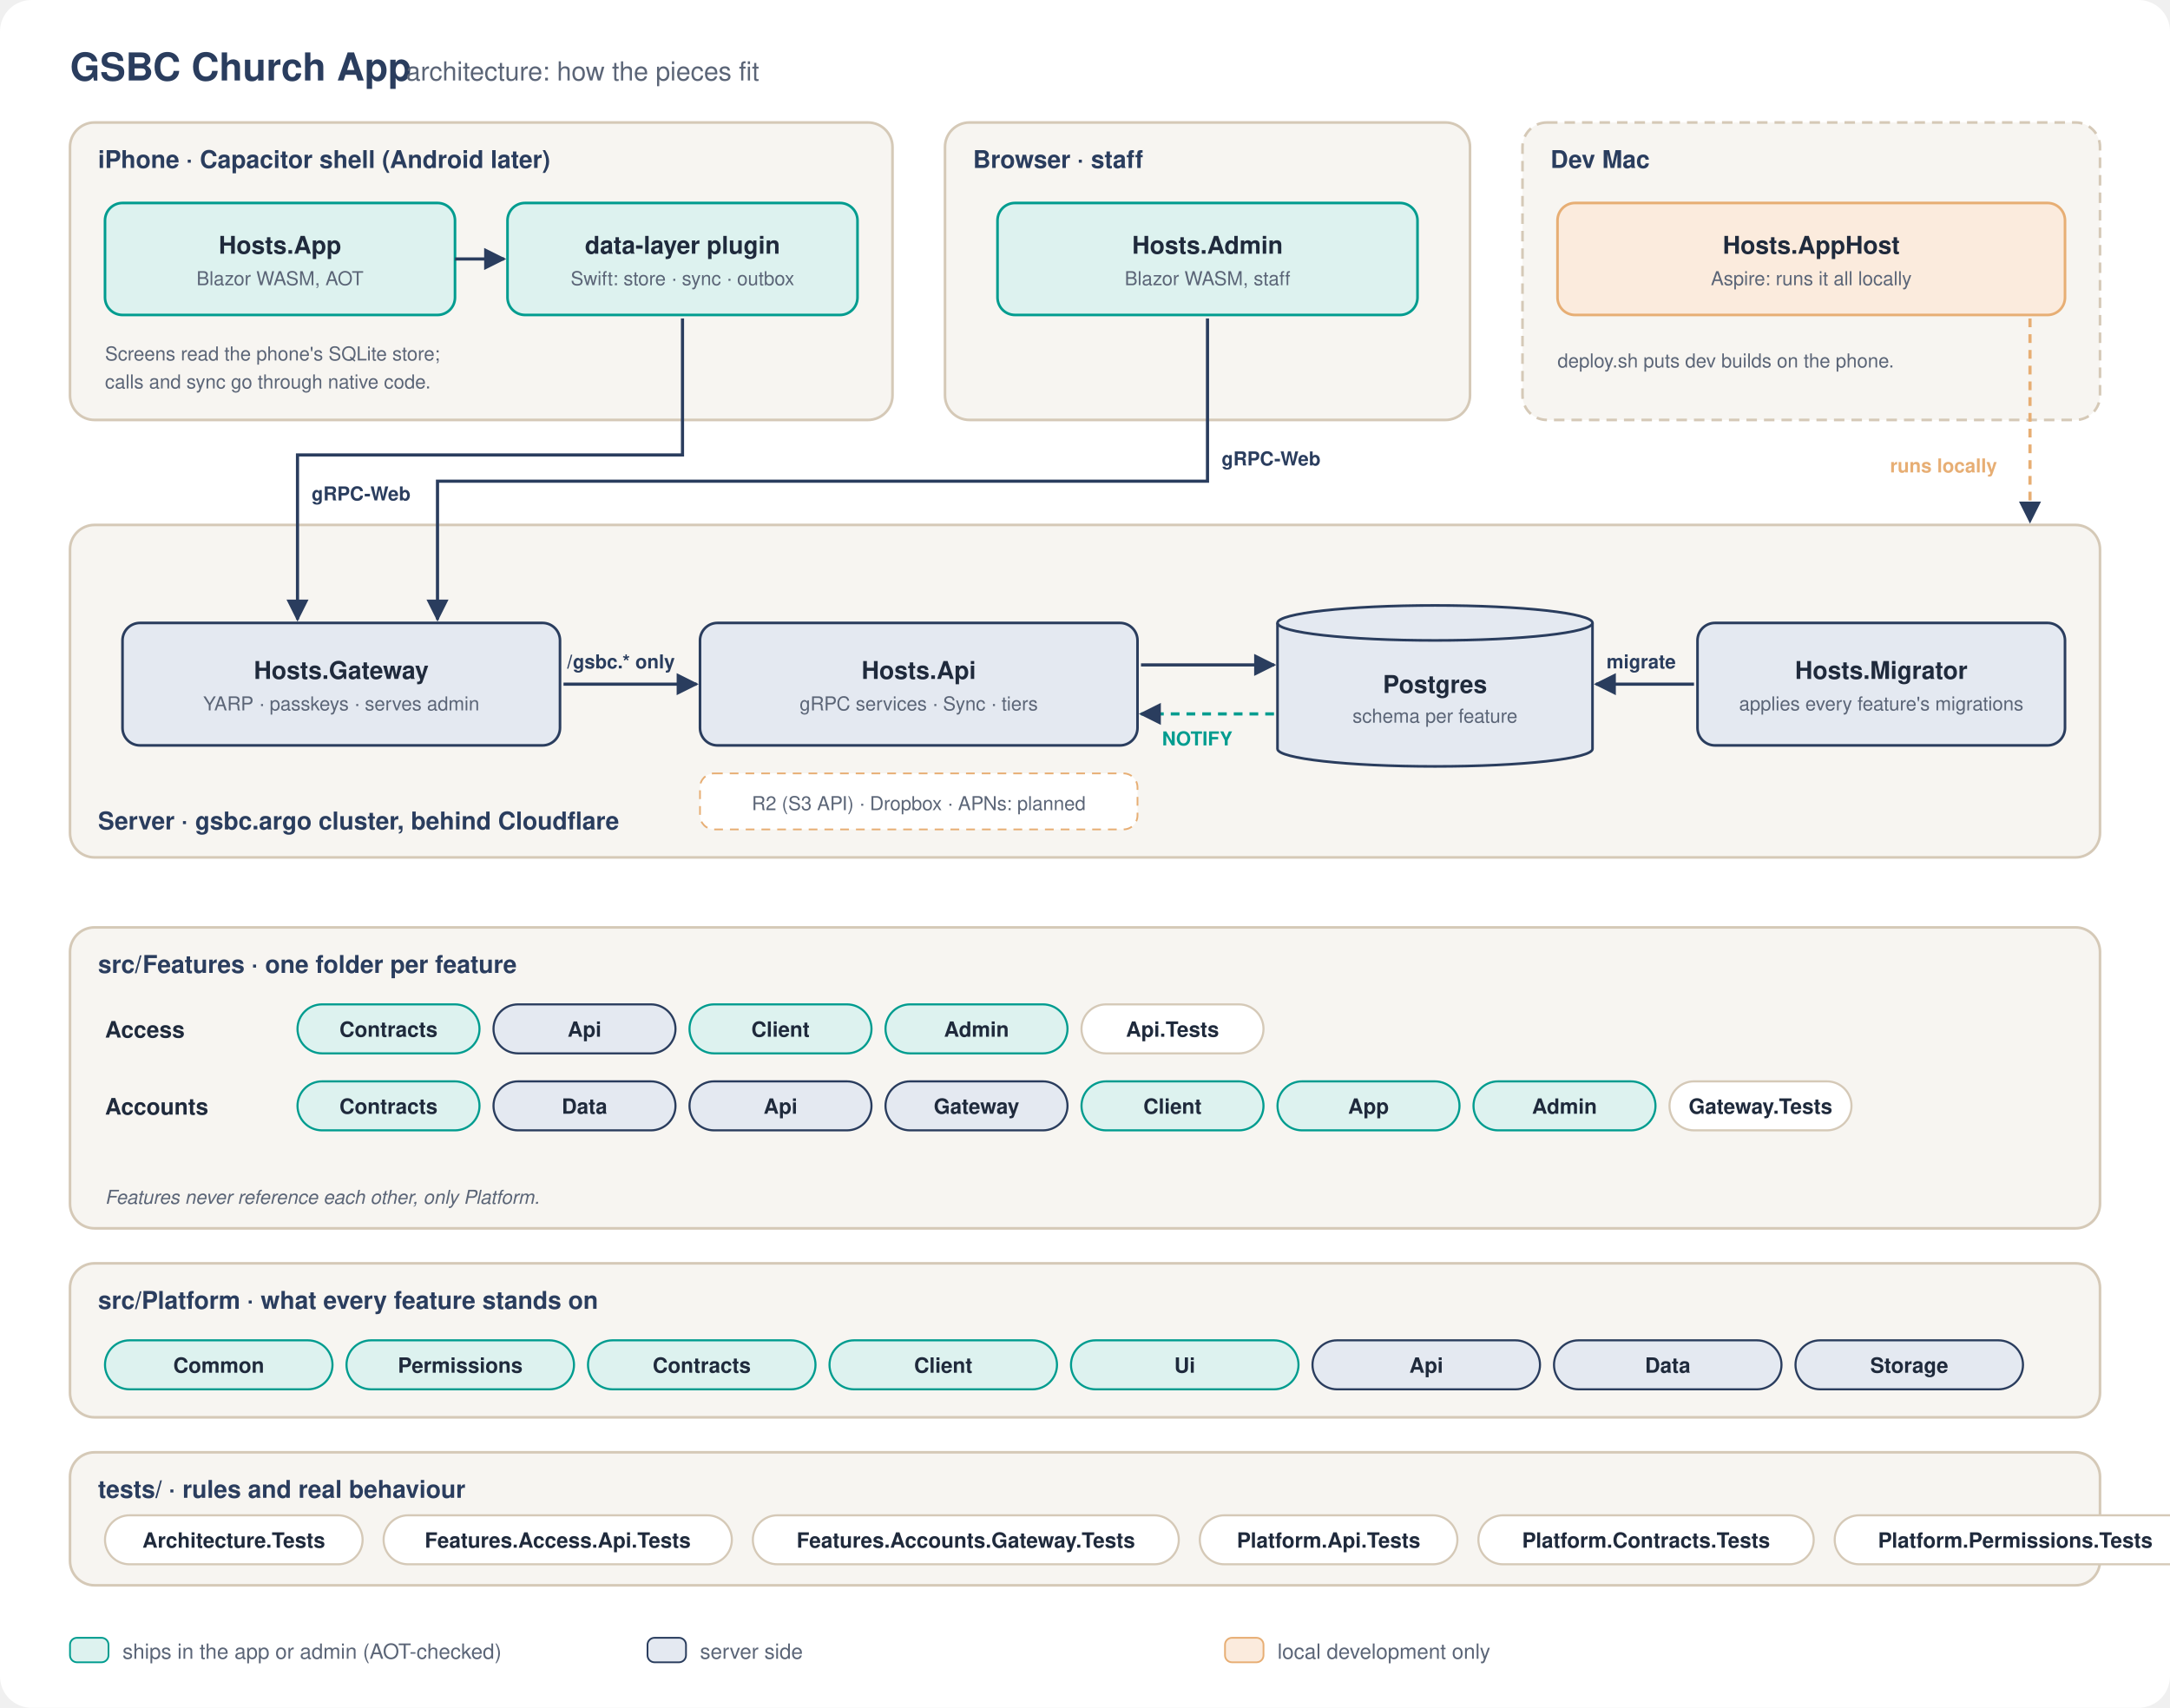
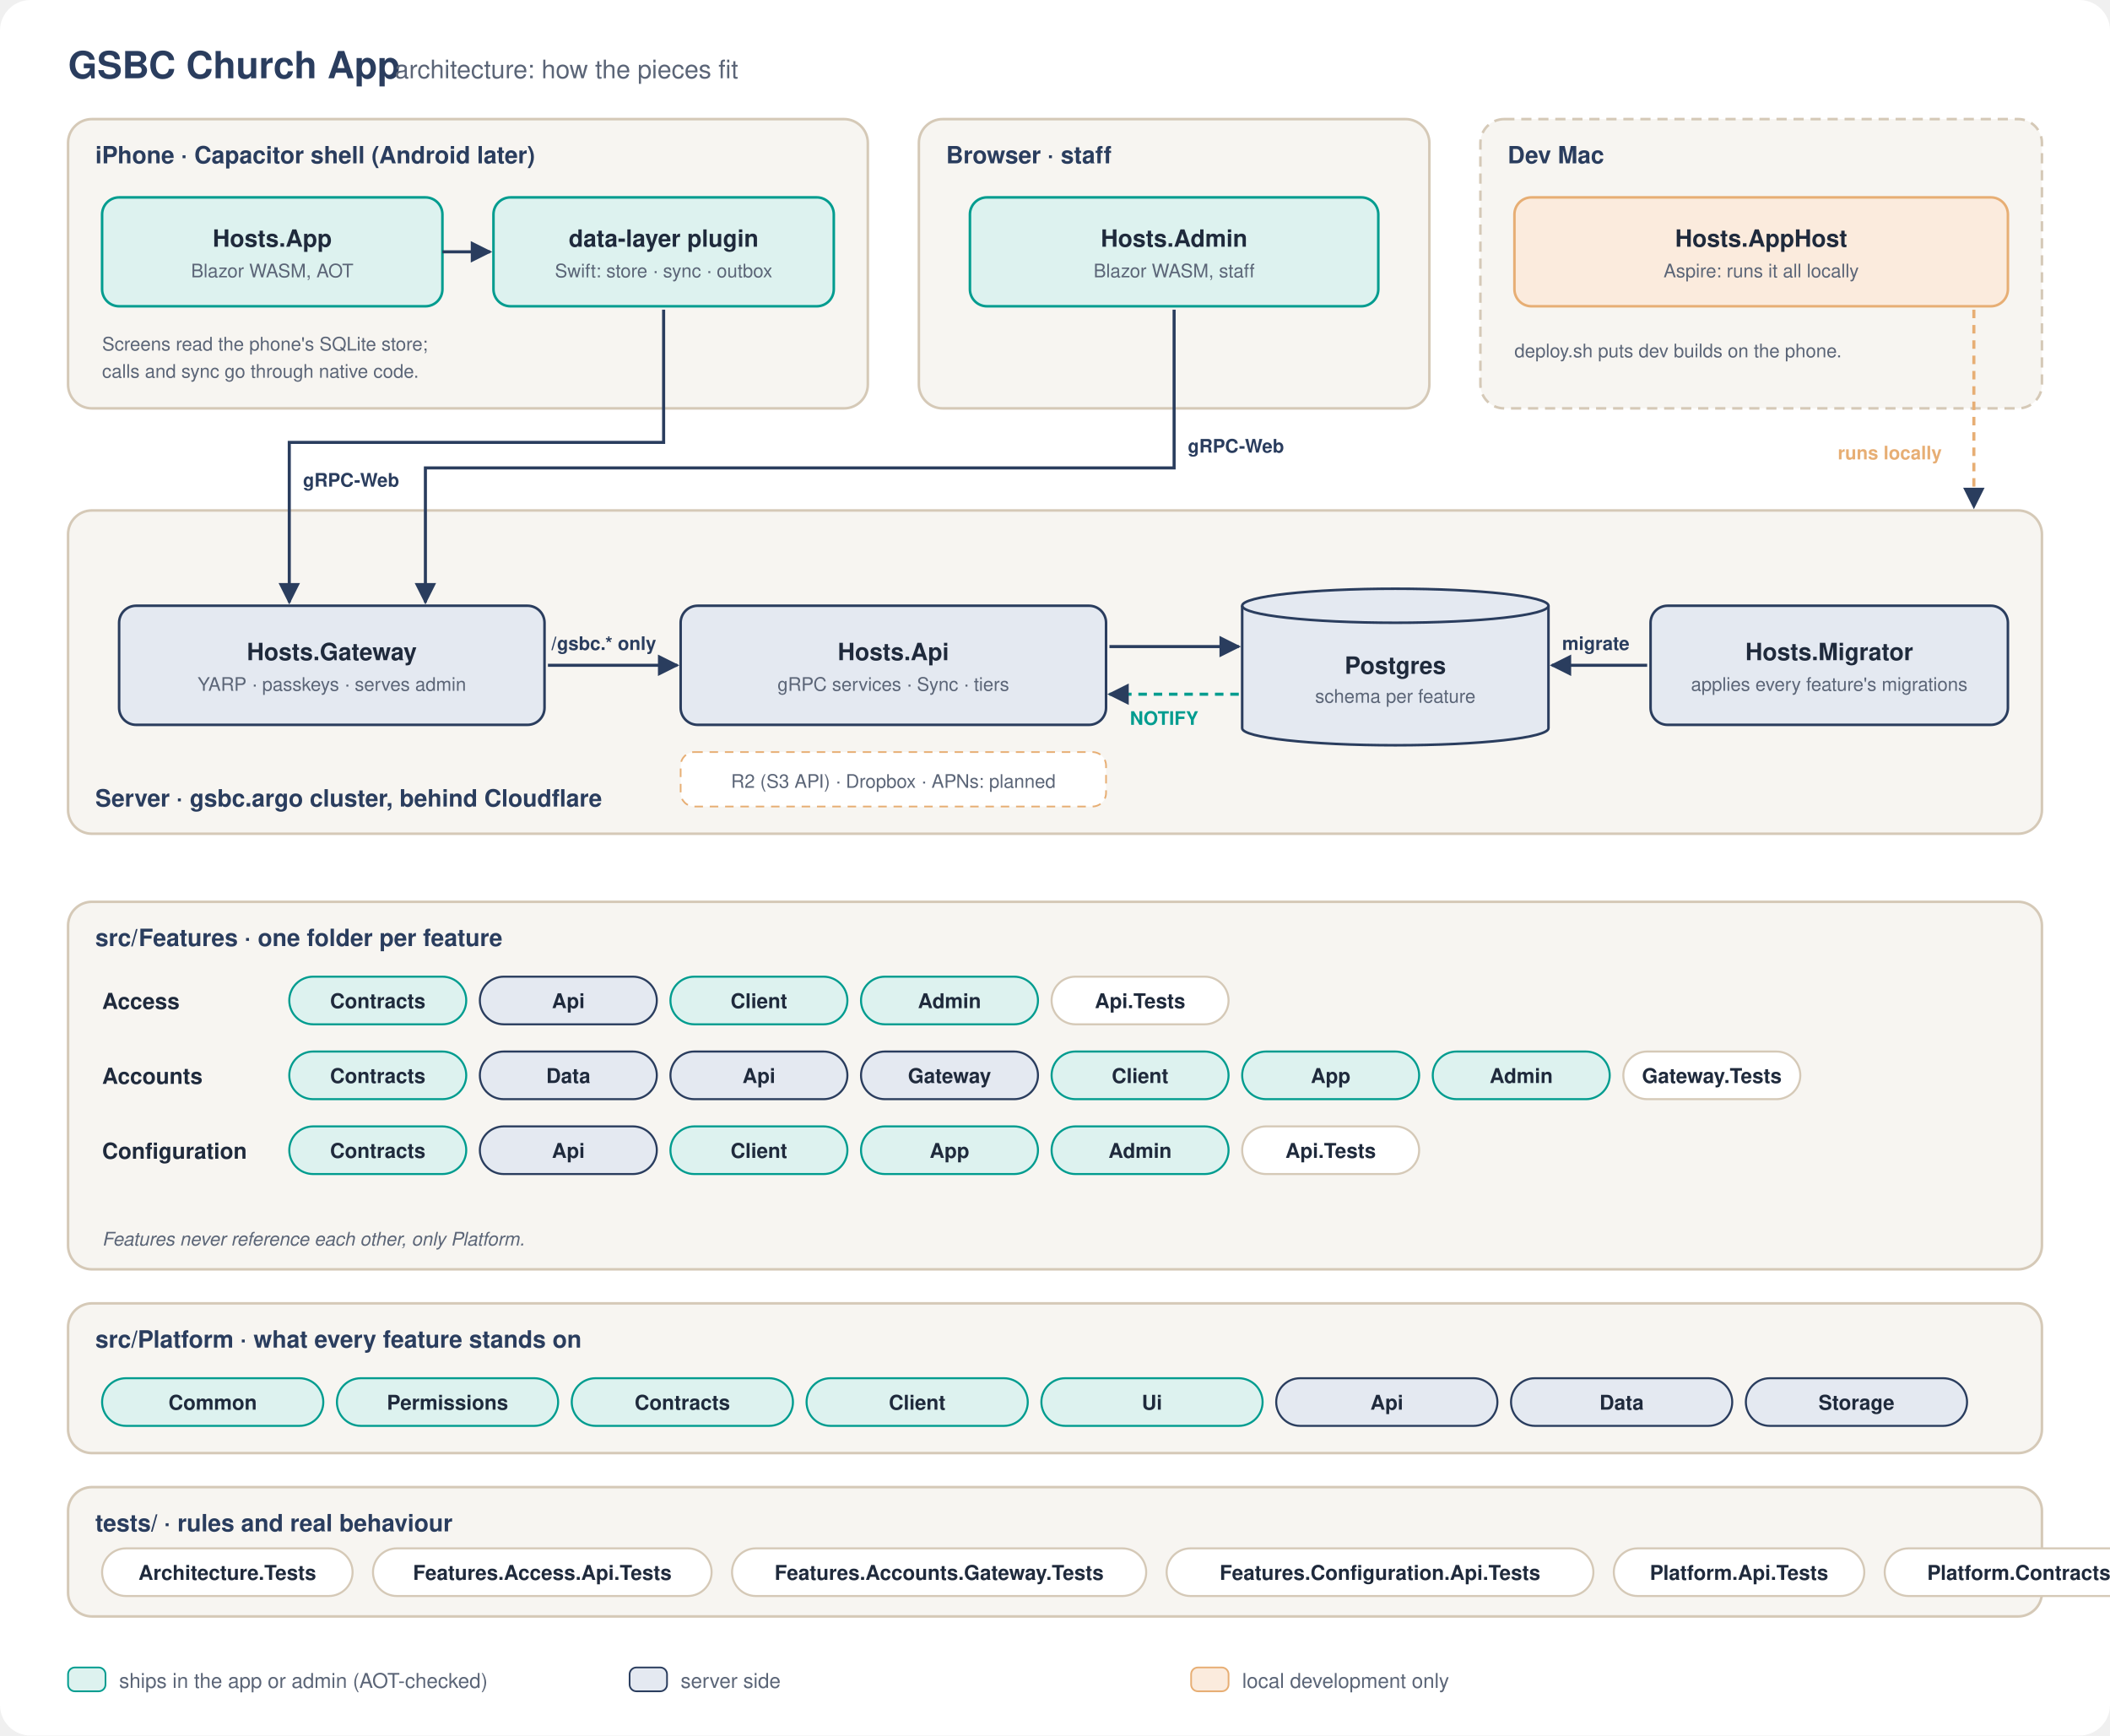
- <svg xmlns="http://www.w3.org/2000/svg" viewBox="0 0 1240 976" width="1240" height="976" font-family="Montserrat, -apple-system, 'Segoe UI', Helvetica, Arial, sans-serif" role="img" aria-label="GSBC Church App architecture">
+ <svg xmlns="http://www.w3.org/2000/svg" viewBox="0 0 1240 1020" width="1240" height="1020" font-family="Montserrat, -apple-system, 'Segoe UI', Helvetica, Arial, sans-serif" role="img" aria-label="GSBC Church App architecture">
  <defs>
    <marker id="arrow" viewBox="0 0 10 10" refX="9" refY="5" markerWidth="7" markerHeight="7" orient="auto-start-reverse">
      <path d="M0,0 L10,5 L0,10 z" fill="#2A3D5E" />
    </marker>
  </defs>
-   <rect width="1240" height="976" rx="18" fill="#FFFFFF" />
+   <rect width="1240" height="1020" rx="18" fill="#FFFFFF" />
  <text x="40" y="46" font-size="22" font-weight="700" fill="#2A3D5E" text-anchor="start">GSBC Church App</text>
  <text x="232" y="46" font-size="15" font-weight="400" fill="#5B6577" text-anchor="start">architecture: how the pieces fit</text>
  <rect x="40" y="70" width="470" height="170" rx="14" fill="#F7F5F1" stroke="#D5C9B7" stroke-width="1.5" />
  <text x="56" y="96" font-size="14" font-weight="700" fill="#2A3D5E" text-anchor="start">iPhone · Capacitor shell (Android later)</text>
  <g data-project="GSBC.ChurchApp.Hosts.App">
    <rect x="60" y="116" width="200" height="64" rx="10" fill="#DDF2EF" stroke="#009C8F" stroke-width="1.5" />
    <text x="160.0" y="145.0" font-size="14" font-weight="700" fill="#1F2A3C" text-anchor="middle">Hosts.App</text>
    <text x="160.0" y="163.0" font-size="11" font-weight="400" fill="#5B6577" text-anchor="middle">Blazor WASM, AOT</text>
  </g>
  <g>
    <rect x="290" y="116" width="200" height="64" rx="10" fill="#DDF2EF" stroke="#009C8F" stroke-width="1.5" />
    <text x="390.0" y="145.0" font-size="14" font-weight="700" fill="#1F2A3C" text-anchor="middle">data-layer plugin</text>
    <text x="390.0" y="163.0" font-size="11" font-weight="400" fill="#5B6577" text-anchor="middle">Swift: store · sync · outbox</text>
  </g>
  <path d="M260,148 L288,148" fill="none" stroke="#2A3D5E" stroke-width="1.8" marker-end="url(#arrow)" />
  <text x="60" y="206" font-size="11" font-weight="400" fill="#5B6577" text-anchor="start">Screens read the phone's SQLite store;</text>
  <text x="60" y="222" font-size="11" font-weight="400" fill="#5B6577" text-anchor="start">calls and sync go through native code.</text>
  <rect x="540" y="70" width="300" height="170" rx="14" fill="#F7F5F1" stroke="#D5C9B7" stroke-width="1.5" />
  <text x="556" y="96" font-size="14" font-weight="700" fill="#2A3D5E" text-anchor="start">Browser · staff</text>
  <g data-project="GSBC.ChurchApp.Hosts.Admin">
    <rect x="570" y="116" width="240" height="64" rx="10" fill="#DDF2EF" stroke="#009C8F" stroke-width="1.5" />
    <text x="690.0" y="145.0" font-size="14" font-weight="700" fill="#1F2A3C" text-anchor="middle">Hosts.Admin</text>
    <text x="690.0" y="163.0" font-size="11" font-weight="400" fill="#5B6577" text-anchor="middle">Blazor WASM, staff</text>
  </g>
  <rect x="870" y="70" width="330" height="170" rx="14" fill="#F7F5F1" stroke="#D5C9B7" stroke-width="1.5" stroke-dasharray="6 4" />
  <text x="886" y="96" font-size="14" font-weight="700" fill="#2A3D5E" text-anchor="start">Dev Mac</text>
  <g data-project="GSBC.ChurchApp.Hosts.AppHost">
    <rect x="890" y="116" width="290" height="64" rx="10" fill="#FBEBDD" stroke="#E7AE74" stroke-width="1.5" />
    <text x="1035.0" y="145.0" font-size="14" font-weight="700" fill="#1F2A3C" text-anchor="middle">Hosts.AppHost</text>
    <text x="1035.0" y="163.0" font-size="11" font-weight="400" fill="#5B6577" text-anchor="middle">Aspire: runs it all locally</text>
  </g>
  <text x="890" y="210" font-size="11" font-weight="400" fill="#5B6577" text-anchor="start">deploy.sh puts dev builds on the phone.</text>
  <rect x="40" y="300" width="1160" height="190" rx="14" fill="#F7F5F1" stroke="#D5C9B7" stroke-width="1.5" />
  <text x="56" y="474" font-size="14" font-weight="700" fill="#2A3D5E" text-anchor="start">Server · gsbc.argo cluster, behind Cloudflare</text>
  <g data-project="GSBC.ChurchApp.Hosts.Gateway">
    <rect x="70" y="356" width="250" height="70" rx="10" fill="#E4E9F1" stroke="#2A3D5E" stroke-width="1.5" />
    <text x="195.0" y="388.0" font-size="14" font-weight="700" fill="#1F2A3C" text-anchor="middle">Hosts.Gateway</text>
    <text x="195.0" y="406.0" font-size="11" font-weight="400" fill="#5B6577" text-anchor="middle">YARP · passkeys · serves admin</text>
  </g>
  <g data-project="GSBC.ChurchApp.Hosts.Api">
    <rect x="400" y="356" width="250" height="70" rx="10" fill="#E4E9F1" stroke="#2A3D5E" stroke-width="1.5" />
    <text x="525.0" y="388.0" font-size="14" font-weight="700" fill="#1F2A3C" text-anchor="middle">Hosts.Api</text>
    <text x="525.0" y="406.0" font-size="11" font-weight="400" fill="#5B6577" text-anchor="middle">gRPC services · Sync · tiers</text>
  </g>
  <path d="M730,356 a90.0,10 0 0,1 180,0 v72 a90.0,10 0 0,1 -180,0 z" fill="#E4E9F1" stroke="#2A3D5E" stroke-width="1.5" />
  <path d="M730,356 a90.0,10 0 0,0 180,0" fill="none" stroke="#2A3D5E" stroke-width="1.5" />
  <text x="820.0" y="396.0" font-size="14" font-weight="700" fill="#1F2A3C" text-anchor="middle">Postgres</text>
  <text x="820.0" y="413.0" font-size="11" font-weight="400" fill="#5B6577" text-anchor="middle">schema per feature</text>
  <g data-project="GSBC.ChurchApp.Hosts.Migrator">
    <rect x="970" y="356" width="210" height="70" rx="10" fill="#E4E9F1" stroke="#2A3D5E" stroke-width="1.5" />
    <text x="1075.0" y="388.0" font-size="14" font-weight="700" fill="#1F2A3C" text-anchor="middle">Hosts.Migrator</text>
    <text x="1075.0" y="406.0" font-size="11" font-weight="400" fill="#5B6577" text-anchor="middle">applies every feature's migrations</text>
  </g>
  <rect x="400" y="442" width="250" height="32" rx="8" fill="#FFFFFF" stroke="#E7AE74" stroke-dasharray="5 4" />
  <text x="525" y="463" font-size="11" font-weight="400" fill="#5B6577" text-anchor="middle">R2 (S3 API) · Dropbox · APNs: planned</text>
  <path d="M390,182 L390,260 L170,260 L170,354" fill="none" stroke="#2A3D5E" stroke-width="1.8" marker-end="url(#arrow)" />
  <text x="178" y="286" font-size="11" font-weight="600" fill="#2A3D5E" text-anchor="start">gRPC-Web</text>
  <path d="M690,182 L690,275 L250,275 L250,354" fill="none" stroke="#2A3D5E" stroke-width="1.8" marker-end="url(#arrow)" />
  <text x="698" y="266" font-size="11" font-weight="600" fill="#2A3D5E" text-anchor="start">gRPC-Web</text>
  <path d="M322,391 L398,391" fill="none" stroke="#2A3D5E" stroke-width="1.8" marker-end="url(#arrow)" />
  <text x="324" y="382" font-size="11" font-weight="600" fill="#2A3D5E" text-anchor="start">/gsbc.* only</text>
  <path d="M652,380 L728,380" fill="none" stroke="#2A3D5E" stroke-width="1.8" marker-end="url(#arrow)" />
  <path d="M728,408 L652,408" fill="none" stroke="#009C8F" stroke-width="1.8" stroke-dasharray="5 4" marker-end="url(#arrow)" />
  <text x="664" y="426" font-size="11" font-weight="600" fill="#009C8F" text-anchor="start">NOTIFY</text>
  <path d="M968,391 L912,391" fill="none" stroke="#2A3D5E" stroke-width="1.8" marker-end="url(#arrow)" />
  <text x="918" y="382" font-size="11" font-weight="600" fill="#2A3D5E" text-anchor="start">migrate</text>
  <path d="M1160,182 L1160,298" fill="none" stroke="#E7AE74" stroke-width="1.8" stroke-dasharray="5 4" marker-end="url(#arrow)" />
  <text x="1080" y="270" font-size="11" font-weight="600" fill="#E7AE74" text-anchor="start">runs locally</text>
-   <rect x="40" y="530" width="1160" height="172" rx="14" fill="#F7F5F1" stroke="#D5C9B7" stroke-width="1.5" />
+   <rect x="40" y="530" width="1160" height="216" rx="14" fill="#F7F5F1" stroke="#D5C9B7" stroke-width="1.5" />
  <text x="56" y="556" font-size="14" font-weight="700" fill="#2A3D5E" text-anchor="start">src/Features · one folder per feature</text>
  <text x="60" y="593" font-size="13" font-weight="700" fill="#1F2A3C" text-anchor="start">Access</text>
  <g data-project="GSBC.ChurchApp.Features.Access.Contracts">
    <rect x="170" y="574" width="104" height="28" rx="14" fill="#DDF2EF" stroke="#009C8F" stroke-width="1.2" />
    <text x="222.0" y="592.5" font-size="12" font-weight="600" fill="#1F2A3C" text-anchor="middle">Contracts</text>
  </g>
  <g data-project="GSBC.ChurchApp.Features.Access.Api">
    <rect x="282" y="574" width="104" height="28" rx="14" fill="#E4E9F1" stroke="#2A3D5E" stroke-width="1.2" />
    <text x="334.0" y="592.5" font-size="12" font-weight="600" fill="#1F2A3C" text-anchor="middle">Api</text>
  </g>
  <g data-project="GSBC.ChurchApp.Features.Access.Client">
    <rect x="394" y="574" width="104" height="28" rx="14" fill="#DDF2EF" stroke="#009C8F" stroke-width="1.2" />
    <text x="446.0" y="592.5" font-size="12" font-weight="600" fill="#1F2A3C" text-anchor="middle">Client</text>
  </g>
  <g data-project="GSBC.ChurchApp.Features.Access.Admin">
    <rect x="506" y="574" width="104" height="28" rx="14" fill="#DDF2EF" stroke="#009C8F" stroke-width="1.2" />
    <text x="558.0" y="592.5" font-size="12" font-weight="600" fill="#1F2A3C" text-anchor="middle">Admin</text>
  </g>
  <g data-project="GSBC.ChurchApp.Features.Access.Api.Tests">
    <rect x="618" y="574" width="104" height="28" rx="14" fill="#FFFFFF" stroke="#D5C9B7" stroke-width="1.2" />
    <text x="670.0" y="592.5" font-size="12" font-weight="600" fill="#1F2A3C" text-anchor="middle">Api.Tests</text>
  </g>
  <text x="60" y="637" font-size="13" font-weight="700" fill="#1F2A3C" text-anchor="start">Accounts</text>
  <g data-project="GSBC.ChurchApp.Features.Accounts.Contracts">
    <rect x="170" y="618" width="104" height="28" rx="14" fill="#DDF2EF" stroke="#009C8F" stroke-width="1.2" />
    <text x="222.0" y="636.5" font-size="12" font-weight="600" fill="#1F2A3C" text-anchor="middle">Contracts</text>
  </g>
  <g data-project="GSBC.ChurchApp.Features.Accounts.Data">
    <rect x="282" y="618" width="104" height="28" rx="14" fill="#E4E9F1" stroke="#2A3D5E" stroke-width="1.2" />
    <text x="334.0" y="636.5" font-size="12" font-weight="600" fill="#1F2A3C" text-anchor="middle">Data</text>
  </g>
  <g data-project="GSBC.ChurchApp.Features.Accounts.Api">
    <rect x="394" y="618" width="104" height="28" rx="14" fill="#E4E9F1" stroke="#2A3D5E" stroke-width="1.2" />
    <text x="446.0" y="636.5" font-size="12" font-weight="600" fill="#1F2A3C" text-anchor="middle">Api</text>
  </g>
  <g data-project="GSBC.ChurchApp.Features.Accounts.Gateway">
    <rect x="506" y="618" width="104" height="28" rx="14" fill="#E4E9F1" stroke="#2A3D5E" stroke-width="1.2" />
    <text x="558.0" y="636.5" font-size="12" font-weight="600" fill="#1F2A3C" text-anchor="middle">Gateway</text>
  </g>
  <g data-project="GSBC.ChurchApp.Features.Accounts.Client">
    <rect x="618" y="618" width="104" height="28" rx="14" fill="#DDF2EF" stroke="#009C8F" stroke-width="1.2" />
    <text x="670.0" y="636.5" font-size="12" font-weight="600" fill="#1F2A3C" text-anchor="middle">Client</text>
  </g>
  <g data-project="GSBC.ChurchApp.Features.Accounts.App">
    <rect x="730" y="618" width="104" height="28" rx="14" fill="#DDF2EF" stroke="#009C8F" stroke-width="1.2" />
    <text x="782.0" y="636.5" font-size="12" font-weight="600" fill="#1F2A3C" text-anchor="middle">App</text>
  </g>
  <g data-project="GSBC.ChurchApp.Features.Accounts.Admin">
    <rect x="842" y="618" width="104" height="28" rx="14" fill="#DDF2EF" stroke="#009C8F" stroke-width="1.2" />
    <text x="894.0" y="636.5" font-size="12" font-weight="600" fill="#1F2A3C" text-anchor="middle">Admin</text>
  </g>
  <g data-project="GSBC.ChurchApp.Features.Accounts.Gateway.Tests">
    <rect x="954" y="618" width="104" height="28" rx="14" fill="#FFFFFF" stroke="#D5C9B7" stroke-width="1.2" />
    <text x="1006.0" y="636.5" font-size="12" font-weight="600" fill="#1F2A3C" text-anchor="middle">Gateway.Tests</text>
  </g>
-   <text x="60" y="688" font-size="11" font-weight="400" fill="#5B6577" text-anchor="start" font-style="italic">Features never reference each other, only Platform.</text>
-   <rect x="40" y="722" width="1160" height="88" rx="14" fill="#F7F5F1" stroke="#D5C9B7" stroke-width="1.5" />
-   <text x="56" y="748" font-size="14" font-weight="700" fill="#2A3D5E" text-anchor="start">src/Platform · what every feature stands on</text>
+   <text x="60" y="681" font-size="13" font-weight="700" fill="#1F2A3C" text-anchor="start">Configuration</text>
+   <g data-project="GSBC.ChurchApp.Features.Configuration.Contracts">
+     <rect x="170" y="662" width="104" height="28" rx="14" fill="#DDF2EF" stroke="#009C8F" stroke-width="1.2" />
+     <text x="222.0" y="680.5" font-size="12" font-weight="600" fill="#1F2A3C" text-anchor="middle">Contracts</text>
+   </g>
+   <g data-project="GSBC.ChurchApp.Features.Configuration.Api">
+     <rect x="282" y="662" width="104" height="28" rx="14" fill="#E4E9F1" stroke="#2A3D5E" stroke-width="1.2" />
+     <text x="334.0" y="680.5" font-size="12" font-weight="600" fill="#1F2A3C" text-anchor="middle">Api</text>
+   </g>
+   <g data-project="GSBC.ChurchApp.Features.Configuration.Client">
+     <rect x="394" y="662" width="104" height="28" rx="14" fill="#DDF2EF" stroke="#009C8F" stroke-width="1.2" />
+     <text x="446.0" y="680.5" font-size="12" font-weight="600" fill="#1F2A3C" text-anchor="middle">Client</text>
+   </g>
+   <g data-project="GSBC.ChurchApp.Features.Configuration.App">
+     <rect x="506" y="662" width="104" height="28" rx="14" fill="#DDF2EF" stroke="#009C8F" stroke-width="1.2" />
+     <text x="558.0" y="680.5" font-size="12" font-weight="600" fill="#1F2A3C" text-anchor="middle">App</text>
+   </g>
+   <g data-project="GSBC.ChurchApp.Features.Configuration.Admin">
+     <rect x="618" y="662" width="104" height="28" rx="14" fill="#DDF2EF" stroke="#009C8F" stroke-width="1.2" />
+     <text x="670.0" y="680.5" font-size="12" font-weight="600" fill="#1F2A3C" text-anchor="middle">Admin</text>
+   </g>
+   <g data-project="GSBC.ChurchApp.Features.Configuration.Api.Tests">
+     <rect x="730" y="662" width="104" height="28" rx="14" fill="#FFFFFF" stroke="#D5C9B7" stroke-width="1.2" />
+     <text x="782.0" y="680.5" font-size="12" font-weight="600" fill="#1F2A3C" text-anchor="middle">Api.Tests</text>
+   </g>
+   <text x="60" y="732" font-size="11" font-weight="400" fill="#5B6577" text-anchor="start" font-style="italic">Features never reference each other, only Platform.</text>
+   <rect x="40" y="766" width="1160" height="88" rx="14" fill="#F7F5F1" stroke="#D5C9B7" stroke-width="1.5" />
+   <text x="56" y="792" font-size="14" font-weight="700" fill="#2A3D5E" text-anchor="start">src/Platform · what every feature stands on</text>
  <g data-project="GSBC.ChurchApp.Platform.Common">
-     <rect x="60" y="766" width="130" height="28" rx="14" fill="#DDF2EF" stroke="#009C8F" stroke-width="1.2" />
-     <text x="125.0" y="784.5" font-size="12" font-weight="600" fill="#1F2A3C" text-anchor="middle">Common</text>
+     <rect x="60" y="810" width="130" height="28" rx="14" fill="#DDF2EF" stroke="#009C8F" stroke-width="1.2" />
+     <text x="125.0" y="828.5" font-size="12" font-weight="600" fill="#1F2A3C" text-anchor="middle">Common</text>
  </g>
  <g data-project="GSBC.ChurchApp.Platform.Permissions">
-     <rect x="198" y="766" width="130" height="28" rx="14" fill="#DDF2EF" stroke="#009C8F" stroke-width="1.2" />
-     <text x="263.0" y="784.5" font-size="12" font-weight="600" fill="#1F2A3C" text-anchor="middle">Permissions</text>
+     <rect x="198" y="810" width="130" height="28" rx="14" fill="#DDF2EF" stroke="#009C8F" stroke-width="1.2" />
+     <text x="263.0" y="828.5" font-size="12" font-weight="600" fill="#1F2A3C" text-anchor="middle">Permissions</text>
  </g>
  <g data-project="GSBC.ChurchApp.Platform.Contracts">
-     <rect x="336" y="766" width="130" height="28" rx="14" fill="#DDF2EF" stroke="#009C8F" stroke-width="1.2" />
-     <text x="401.0" y="784.5" font-size="12" font-weight="600" fill="#1F2A3C" text-anchor="middle">Contracts</text>
+     <rect x="336" y="810" width="130" height="28" rx="14" fill="#DDF2EF" stroke="#009C8F" stroke-width="1.2" />
+     <text x="401.0" y="828.5" font-size="12" font-weight="600" fill="#1F2A3C" text-anchor="middle">Contracts</text>
  </g>
  <g data-project="GSBC.ChurchApp.Platform.Client">
-     <rect x="474" y="766" width="130" height="28" rx="14" fill="#DDF2EF" stroke="#009C8F" stroke-width="1.2" />
-     <text x="539.0" y="784.5" font-size="12" font-weight="600" fill="#1F2A3C" text-anchor="middle">Client</text>
+     <rect x="474" y="810" width="130" height="28" rx="14" fill="#DDF2EF" stroke="#009C8F" stroke-width="1.2" />
+     <text x="539.0" y="828.5" font-size="12" font-weight="600" fill="#1F2A3C" text-anchor="middle">Client</text>
  </g>
  <g data-project="GSBC.ChurchApp.Platform.Ui">
-     <rect x="612" y="766" width="130" height="28" rx="14" fill="#DDF2EF" stroke="#009C8F" stroke-width="1.2" />
-     <text x="677.0" y="784.5" font-size="12" font-weight="600" fill="#1F2A3C" text-anchor="middle">Ui</text>
+     <rect x="612" y="810" width="130" height="28" rx="14" fill="#DDF2EF" stroke="#009C8F" stroke-width="1.2" />
+     <text x="677.0" y="828.5" font-size="12" font-weight="600" fill="#1F2A3C" text-anchor="middle">Ui</text>
  </g>
  <g data-project="GSBC.ChurchApp.Platform.Api">
-     <rect x="750" y="766" width="130" height="28" rx="14" fill="#E4E9F1" stroke="#2A3D5E" stroke-width="1.2" />
-     <text x="815.0" y="784.5" font-size="12" font-weight="600" fill="#1F2A3C" text-anchor="middle">Api</text>
+     <rect x="750" y="810" width="130" height="28" rx="14" fill="#E4E9F1" stroke="#2A3D5E" stroke-width="1.2" />
+     <text x="815.0" y="828.5" font-size="12" font-weight="600" fill="#1F2A3C" text-anchor="middle">Api</text>
  </g>
  <g data-project="GSBC.ChurchApp.Platform.Data">
-     <rect x="888" y="766" width="130" height="28" rx="14" fill="#E4E9F1" stroke="#2A3D5E" stroke-width="1.2" />
-     <text x="953.0" y="784.5" font-size="12" font-weight="600" fill="#1F2A3C" text-anchor="middle">Data</text>
+     <rect x="888" y="810" width="130" height="28" rx="14" fill="#E4E9F1" stroke="#2A3D5E" stroke-width="1.2" />
+     <text x="953.0" y="828.5" font-size="12" font-weight="600" fill="#1F2A3C" text-anchor="middle">Data</text>
  </g>
  <g data-project="GSBC.ChurchApp.Platform.Storage">
-     <rect x="1026" y="766" width="130" height="28" rx="14" fill="#E4E9F1" stroke="#2A3D5E" stroke-width="1.2" />
-     <text x="1091.0" y="784.5" font-size="12" font-weight="600" fill="#1F2A3C" text-anchor="middle">Storage</text>
-   </g>
-   <rect x="40" y="830" width="1160" height="76" rx="14" fill="#F7F5F1" stroke="#D5C9B7" stroke-width="1.5" />
-   <text x="56" y="856" font-size="14" font-weight="700" fill="#2A3D5E" text-anchor="start">tests/ · rules and real behaviour</text>
+     <rect x="1026" y="810" width="130" height="28" rx="14" fill="#E4E9F1" stroke="#2A3D5E" stroke-width="1.2" />
+     <text x="1091.0" y="828.5" font-size="12" font-weight="600" fill="#1F2A3C" text-anchor="middle">Storage</text>
+   </g>
+   <rect x="40" y="874" width="1160" height="76" rx="14" fill="#F7F5F1" stroke="#D5C9B7" stroke-width="1.5" />
+   <text x="56" y="900" font-size="14" font-weight="700" fill="#2A3D5E" text-anchor="start">tests/ · rules and real behaviour</text>
  <g data-project="GSBC.ChurchApp.Architecture.Tests">
-     <rect x="60" y="866" width="147.2" height="28" rx="14" fill="#FFFFFF" stroke="#D5C9B7" stroke-width="1.2" />
-     <text x="133.6" y="884.5" font-size="12" font-weight="600" fill="#1F2A3C" text-anchor="middle">Architecture.Tests</text>
+     <rect x="60" y="910" width="147.2" height="28" rx="14" fill="#FFFFFF" stroke="#D5C9B7" stroke-width="1.2" />
+     <text x="133.6" y="928.5" font-size="12" font-weight="600" fill="#1F2A3C" text-anchor="middle">Architecture.Tests</text>
  </g>
  <g data-project="GSBC.ChurchApp.Features.Access.Api.Tests">
-     <rect x="219.2" y="866" width="199.0" height="28" rx="14" fill="#FFFFFF" stroke="#D5C9B7" stroke-width="1.2" />
-     <text x="318.7" y="884.5" font-size="12" font-weight="600" fill="#1F2A3C" text-anchor="middle">Features.Access.Api.Tests</text>
+     <rect x="219.2" y="910" width="199.0" height="28" rx="14" fill="#FFFFFF" stroke="#D5C9B7" stroke-width="1.2" />
+     <text x="318.7" y="928.5" font-size="12" font-weight="600" fill="#1F2A3C" text-anchor="middle">Features.Access.Api.Tests</text>
  </g>
  <g data-project="GSBC.ChurchApp.Features.Accounts.Gateway.Tests">
-     <rect x="430.2" y="866" width="243.4" height="28" rx="14" fill="#FFFFFF" stroke="#D5C9B7" stroke-width="1.2" />
-     <text x="551.9" y="884.5" font-size="12" font-weight="600" fill="#1F2A3C" text-anchor="middle">Features.Accounts.Gateway.Tests</text>
+     <rect x="430.2" y="910" width="243.4" height="28" rx="14" fill="#FFFFFF" stroke="#D5C9B7" stroke-width="1.2" />
+     <text x="551.9" y="928.5" font-size="12" font-weight="600" fill="#1F2A3C" text-anchor="middle">Features.Accounts.Gateway.Tests</text>
+   </g>
+   <g data-project="GSBC.ChurchApp.Features.Configuration.Api.Tests">
+     <rect x="685.6" y="910" width="250.8" height="28" rx="14" fill="#FFFFFF" stroke="#D5C9B7" stroke-width="1.2" />
+     <text x="811.0" y="928.5" font-size="12" font-weight="600" fill="#1F2A3C" text-anchor="middle">Features.Configuration.Api.Tests</text>
  </g>
  <g data-project="GSBC.ChurchApp.Platform.Api.Tests">
-     <rect x="685.6" y="866" width="147.2" height="28" rx="14" fill="#FFFFFF" stroke="#D5C9B7" stroke-width="1.2" />
-     <text x="759.2" y="884.5" font-size="12" font-weight="600" fill="#1F2A3C" text-anchor="middle">Platform.Api.Tests</text>
+     <rect x="948.4" y="910" width="147.2" height="28" rx="14" fill="#FFFFFF" stroke="#D5C9B7" stroke-width="1.2" />
+     <text x="1022" y="928.5" font-size="12" font-weight="600" fill="#1F2A3C" text-anchor="middle">Platform.Api.Tests</text>
  </g>
  <g data-project="GSBC.ChurchApp.Platform.Contracts.Tests">
-     <rect x="844.8" y="866" width="191.6" height="28" rx="14" fill="#FFFFFF" stroke="#D5C9B7" stroke-width="1.2" />
-     <text x="940.6" y="884.5" font-size="12" font-weight="600" fill="#1F2A3C" text-anchor="middle">Platform.Contracts.Tests</text>
+     <rect x="1107.6" y="910" width="191.6" height="28" rx="14" fill="#FFFFFF" stroke="#D5C9B7" stroke-width="1.2" />
+     <text x="1203.4" y="928.5" font-size="12" font-weight="600" fill="#1F2A3C" text-anchor="middle">Platform.Contracts.Tests</text>
  </g>
  <g data-project="GSBC.ChurchApp.Platform.Permissions.Tests">
-     <rect x="1048.4" y="866" width="206.4" height="28" rx="14" fill="#FFFFFF" stroke="#D5C9B7" stroke-width="1.2" />
-     <text x="1151.6" y="884.5" font-size="12" font-weight="600" fill="#1F2A3C" text-anchor="middle">Platform.Permissions.Tests</text>
-   </g>
-   <rect x="40" y="936" width="22" height="14" rx="4" fill="#DDF2EF" stroke="#009C8F" />
-   <text x="70" y="948" font-size="12" font-weight="400" fill="#5B6577" text-anchor="start">ships in the app or admin (AOT-checked)</text>
-   <rect x="370" y="936" width="22" height="14" rx="4" fill="#E4E9F1" stroke="#2A3D5E" />
-   <text x="400" y="948" font-size="12" font-weight="400" fill="#5B6577" text-anchor="start">server side</text>
-   <rect x="700" y="936" width="22" height="14" rx="4" fill="#FBEBDD" stroke="#E7AE74" />
-   <text x="730" y="948" font-size="12" font-weight="400" fill="#5B6577" text-anchor="start">local development only</text>
+     <rect x="1311.2" y="910" width="206.4" height="28" rx="14" fill="#FFFFFF" stroke="#D5C9B7" stroke-width="1.2" />
+     <text x="1414.4" y="928.5" font-size="12" font-weight="600" fill="#1F2A3C" text-anchor="middle">Platform.Permissions.Tests</text>
+   </g>
+   <rect x="40" y="980" width="22" height="14" rx="4" fill="#DDF2EF" stroke="#009C8F" />
+   <text x="70" y="992" font-size="12" font-weight="400" fill="#5B6577" text-anchor="start">ships in the app or admin (AOT-checked)</text>
+   <rect x="370" y="980" width="22" height="14" rx="4" fill="#E4E9F1" stroke="#2A3D5E" />
+   <text x="400" y="992" font-size="12" font-weight="400" fill="#5B6577" text-anchor="start">server side</text>
+   <rect x="700" y="980" width="22" height="14" rx="4" fill="#FBEBDD" stroke="#E7AE74" />
+   <text x="730" y="992" font-size="12" font-weight="400" fill="#5B6577" text-anchor="start">local development only</text>
</svg>
